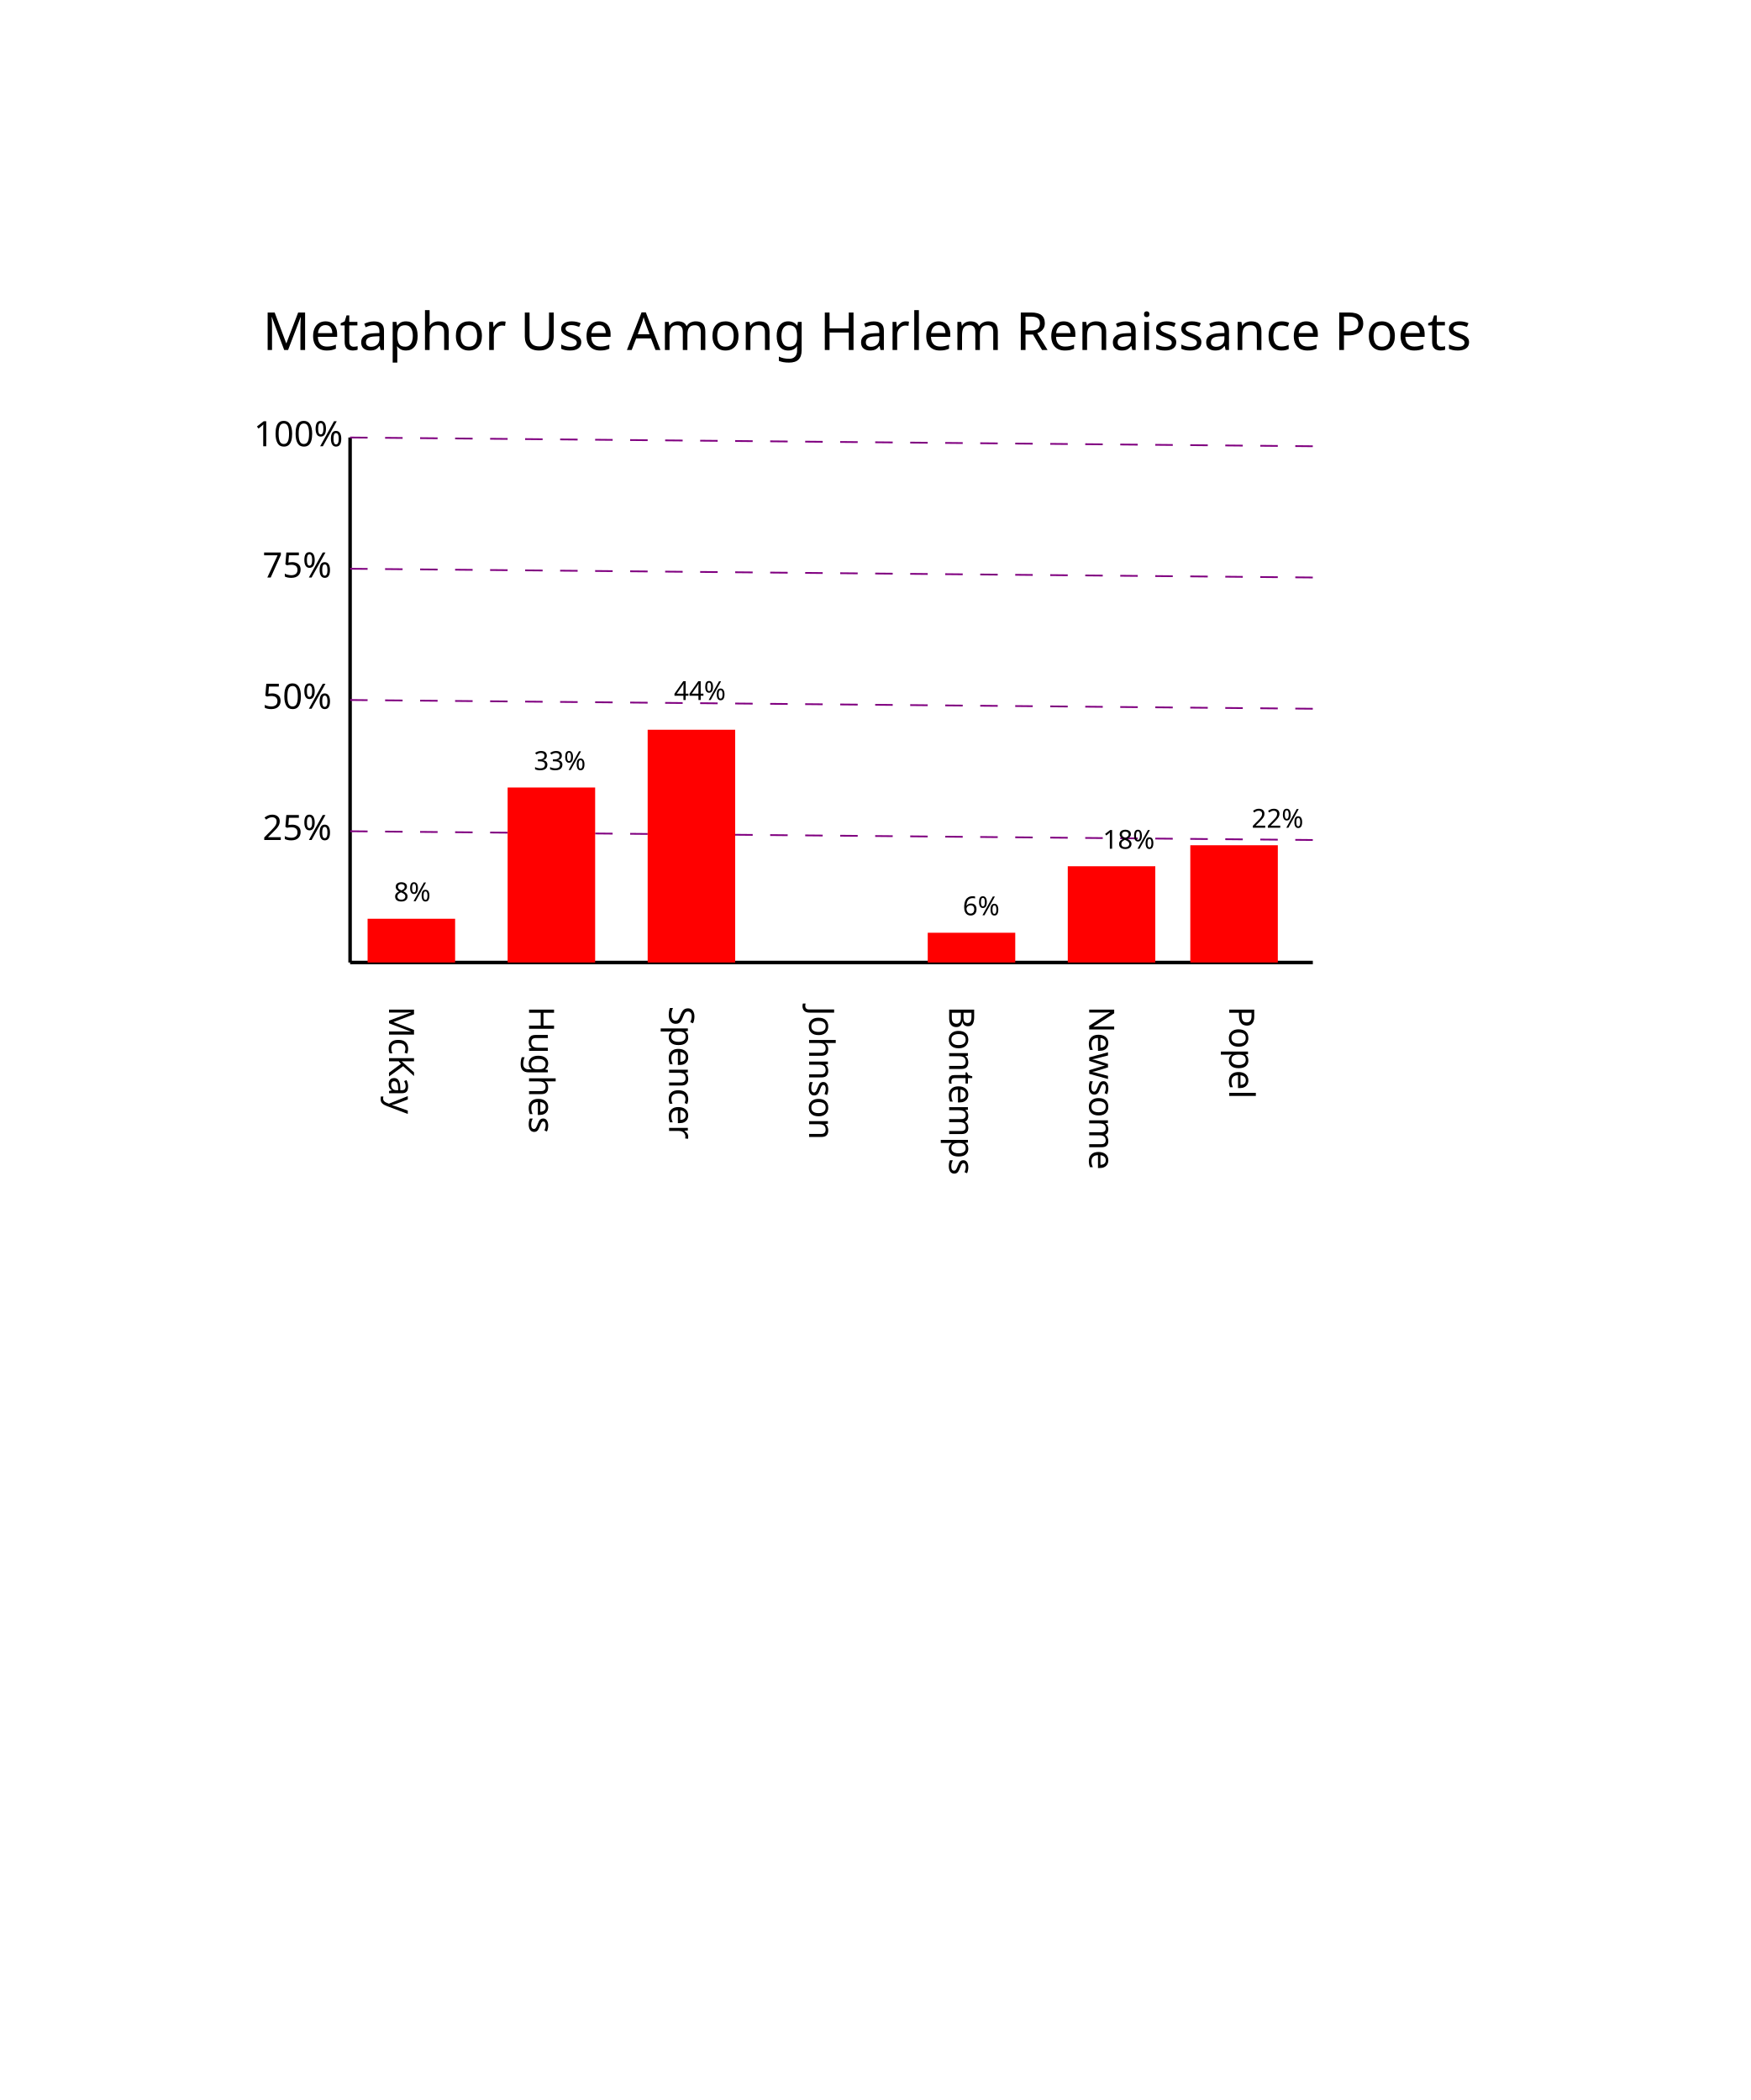
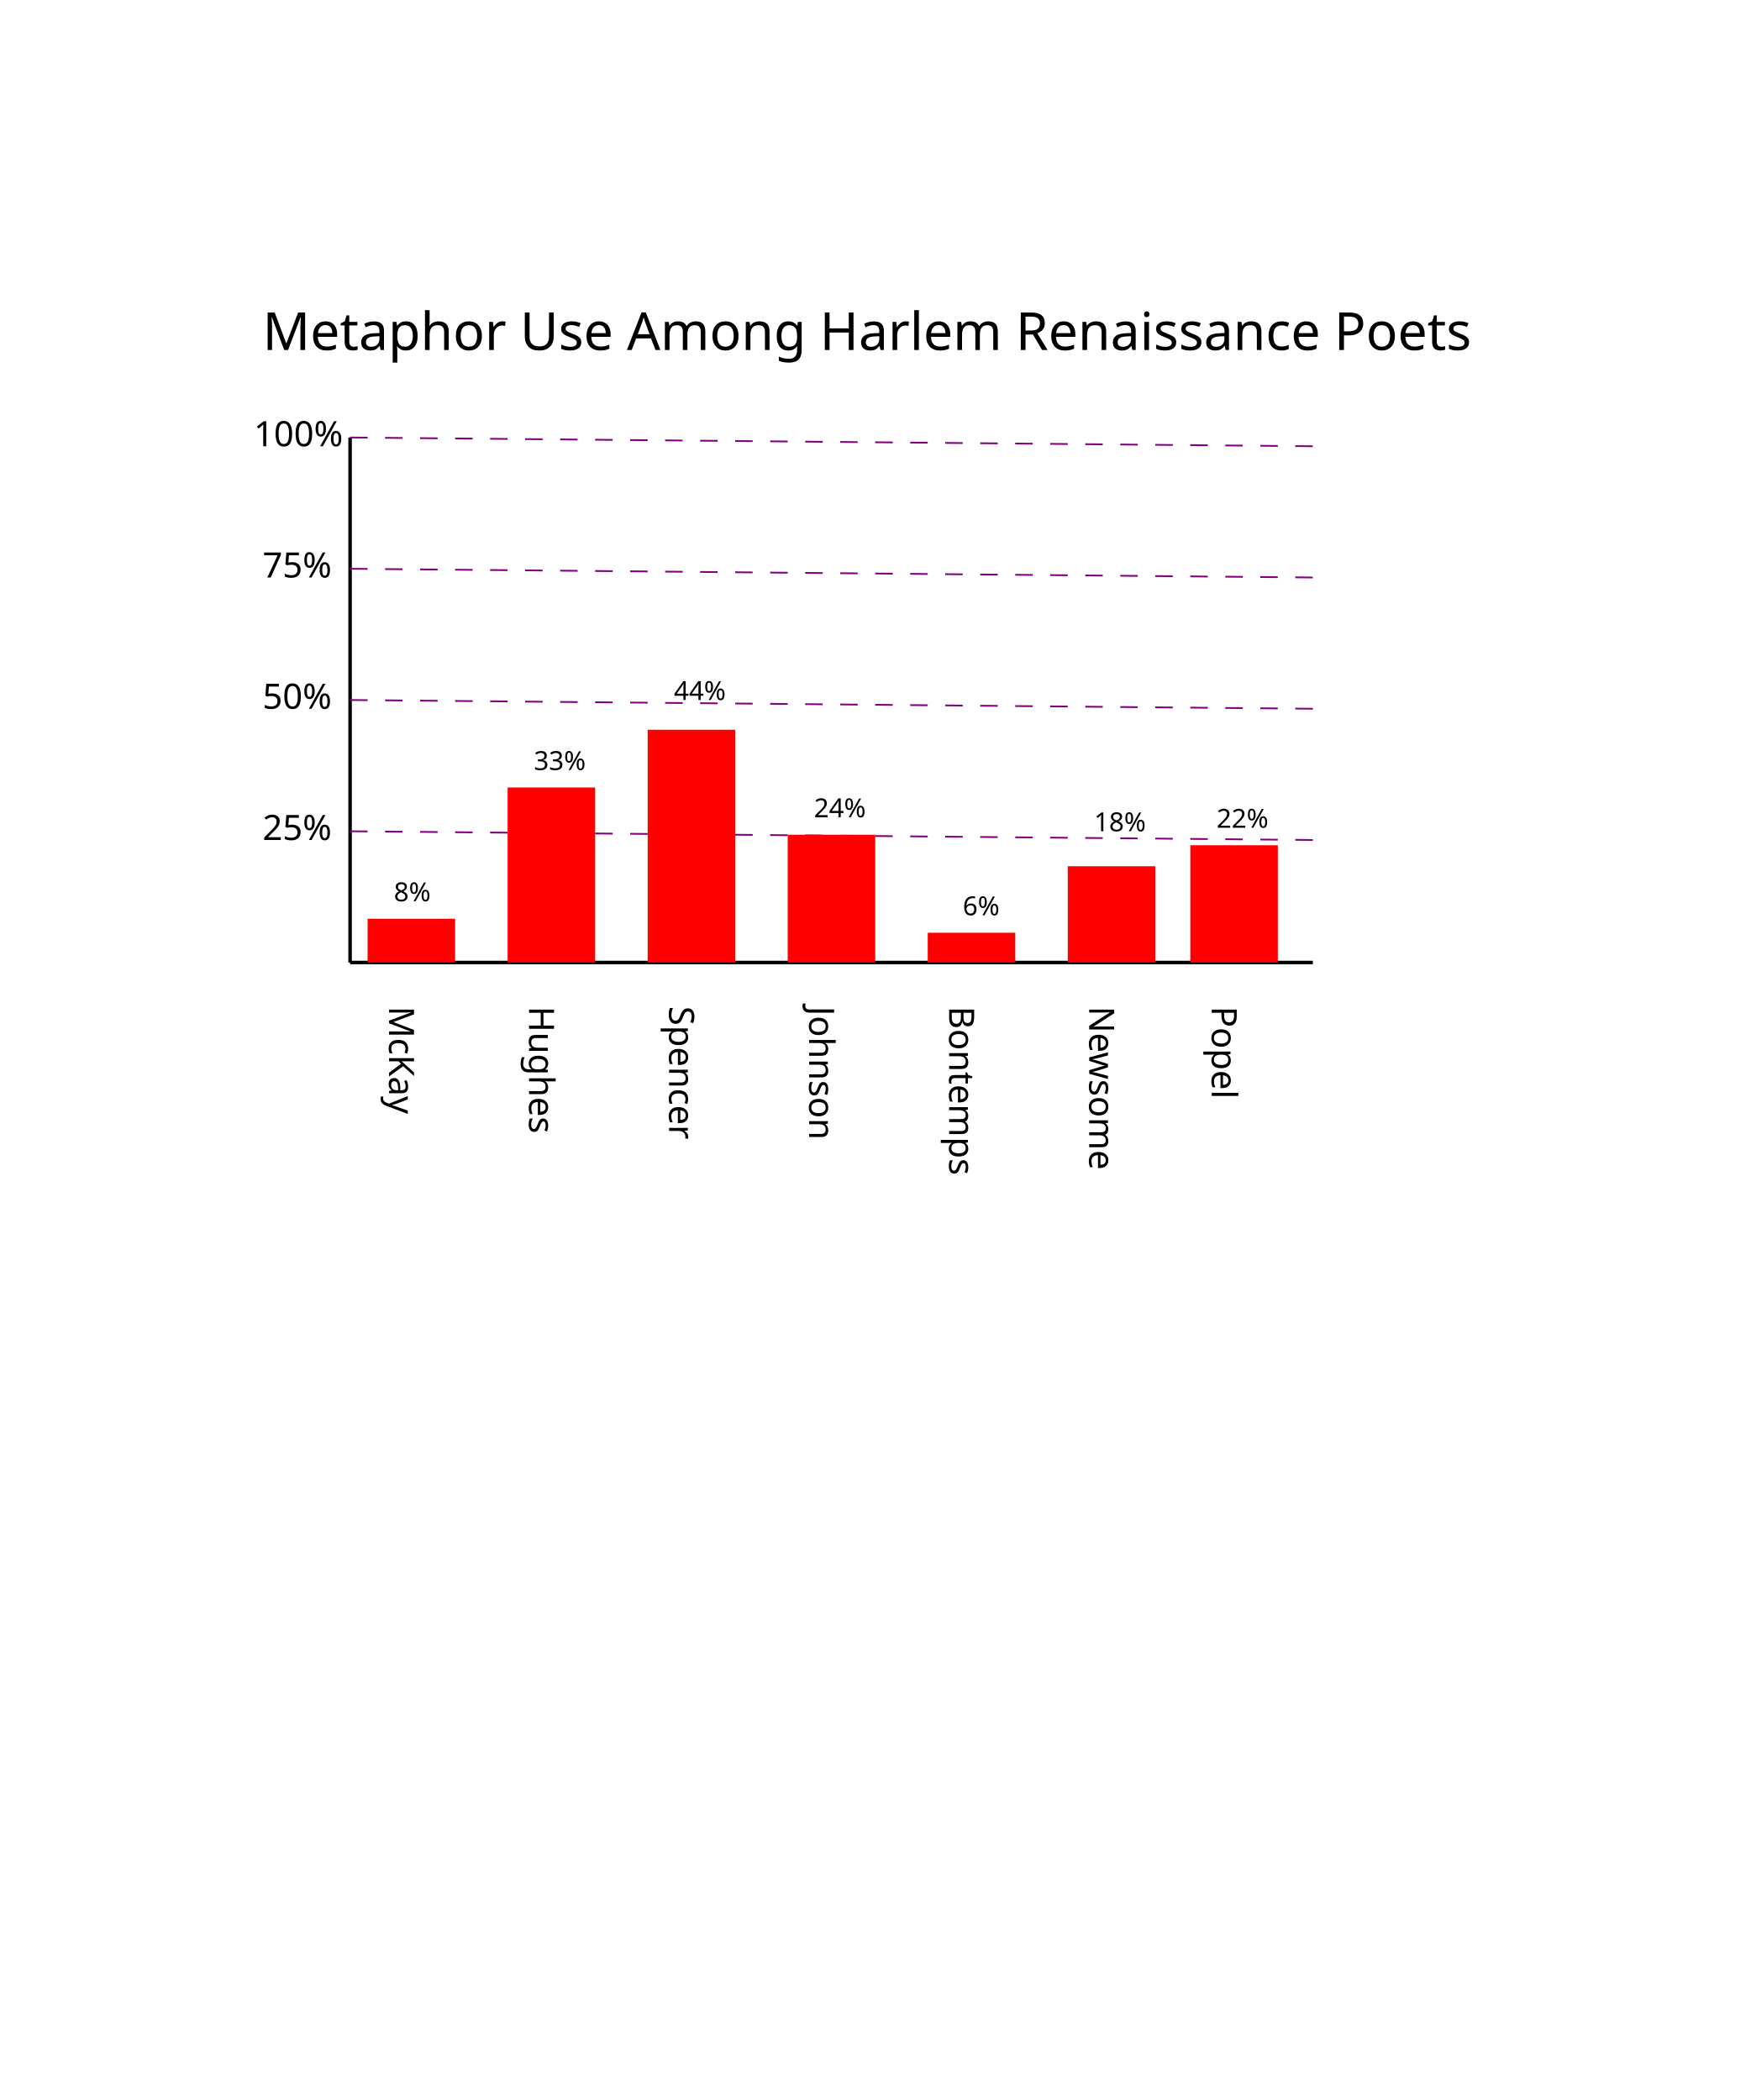
<svg xmlns="http://www.w3.org/2000/svg" width="1000" height="1200">
  <g transform="translate(200 550)">
    <text x="-50" y="-350" style="font-family:sans-serif;font-size:30px">Metaphor Use Among Harlem Renaissance Poets</text>
    <line x1="0" y1="0" x2="550" y2="0" stroke="black" stroke-width="2" />
    <line x1="0" y1="0" x2="0" y2="-300" stroke="black" stroke-width="2" />
    <text x="30" y="25" style="font-family:sans-serif;font-size:20px;writing-mode:tb" fill="black">McKay</text>
    <text x="110" y="25" style="font-family:sans-serif;font-size:20px;writing-mode:tb" fill="black">Hughes</text>
    <text x="190" y="25" style="font-family:sans-serif;font-size:20px;writing-mode:tb" fill="black">Spencer</text>
    <text x="270" y="25" style="font-family:sans-serif;font-size:20px;writing-mode:tb" fill="black">Johnson</text>
    <text x="350" y="25" style="font-family:sans-serif;font-size:20px;writing-mode:tb" fill="black">Bontemps</text>
    <text x="430" y="25" style="font-family:sans-serif;font-size:20px;writing-mode:tb" fill="black">Newsome</text>
-     <text x="510" y="25" style="font-family:sans-serif;font-size:20px;writing-mode:tb" fill="black">Popel</text>
+     <text x="500" y="25" style="font-family:sans-serif;font-size:20px;writing-mode:tb" fill="black">Popel</text>
    <line x1="0" y1="-75" x2="550" y2="-70" stroke="purple" stroke-width="1" stroke-dasharray="10" />
    <text x="-50" y="-70" style="font-family:sans-serif;font-size:20px">25%</text>
    <line x1="0" y1="-150" x2="550" y2="-145" stroke="purple" stroke-width="1" stroke-dasharray="10" />
    <text x="-50" y="-145" style="font-family:sans-serif;font-size:20px">50%</text>
    <line x1="0" y1="-225" x2="550" y2="-220" stroke="purple" stroke-width="1" stroke-dasharray="10" />
    <text x="-50" y="-220" style="font-family:sans-serif;font-size:20px">75%</text>
    <line x1="0" y1="-300" x2="550" y2="-295" stroke="purple" stroke-width="1" stroke-dasharray="10" />
    <text x="-55" y="-295" style="font-family:sans-serif;font-size:20px">100%</text>
    <rect x="10" y="-25" height="25" width="50" fill="red" />
    <text x="25" y="-35" style="font-family:sans-serif;font-size:15px">8%</text>
    <rect x="90" y="-100" height="100" width="50" fill="red" />
    <text x="105" y="-110" style="font-family:sans-serif;font-size:15px">33%</text>
    <rect x="170" y="-133" height="133" width="50" fill="red" />
    <text x="185" y="-150" style="font-family:sans-serif;font-size:15px">44%</text>
+     <rect x="250" y="-73" height="73" width="50" fill="red" />
+     <text x="265" y="-83" style="font-family:sans-serif;font-size:15px">24%</text>
    <rect x="330" y="-17" height="17" width="50" fill="red" />
    <text x="350" y="-27" style="font-family:sans-serif;font-size:15px">6%</text>
    <rect x="410" y="-55" height="55" width="50" fill="red" />
-     <text x="430" y="-65" style="font-family:sans-serif;font-size:15px">18%</text>
+     <text x="425" y="-75" style="font-family:sans-serif;font-size:15px">18%</text>
    <rect x="480" y="-67" height="67" width="50" fill="red" />
-     <text x="515" y="-77" style="font-family:sans-serif;font-size:15px">22%</text>
+     <text x="495" y="-77" style="font-family:sans-serif;font-size:15px">22%</text>
  </g>
</svg>
